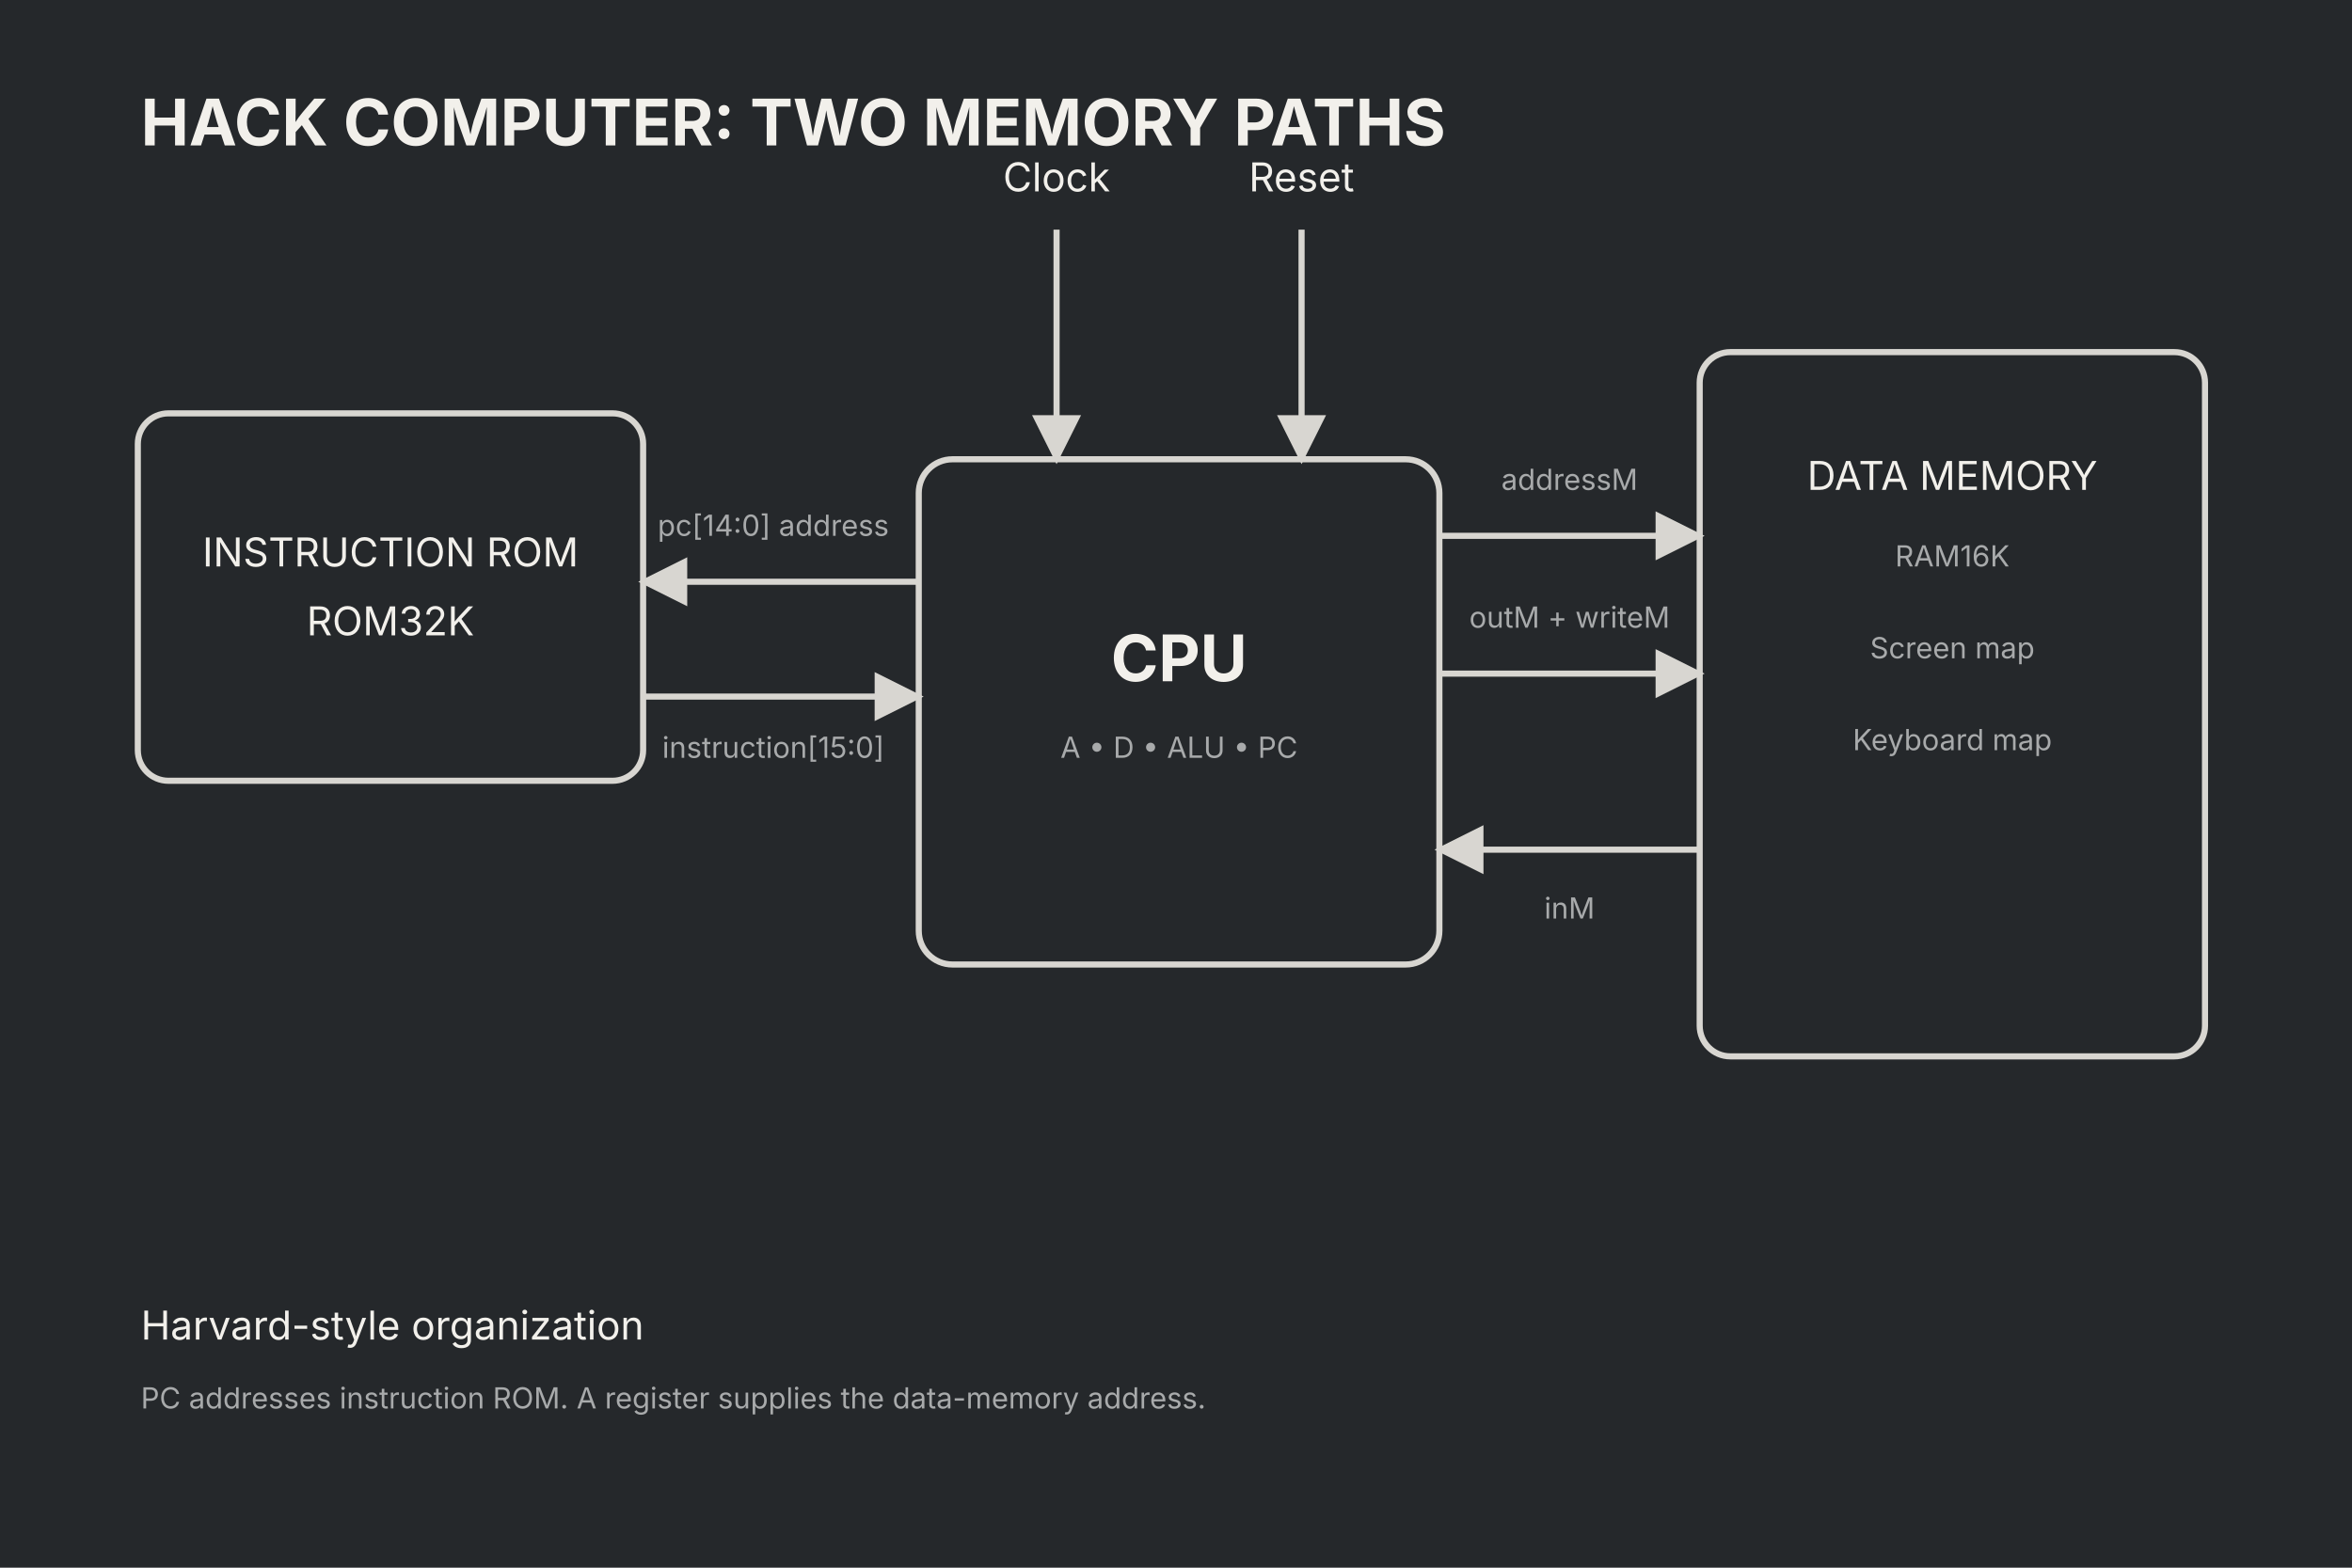
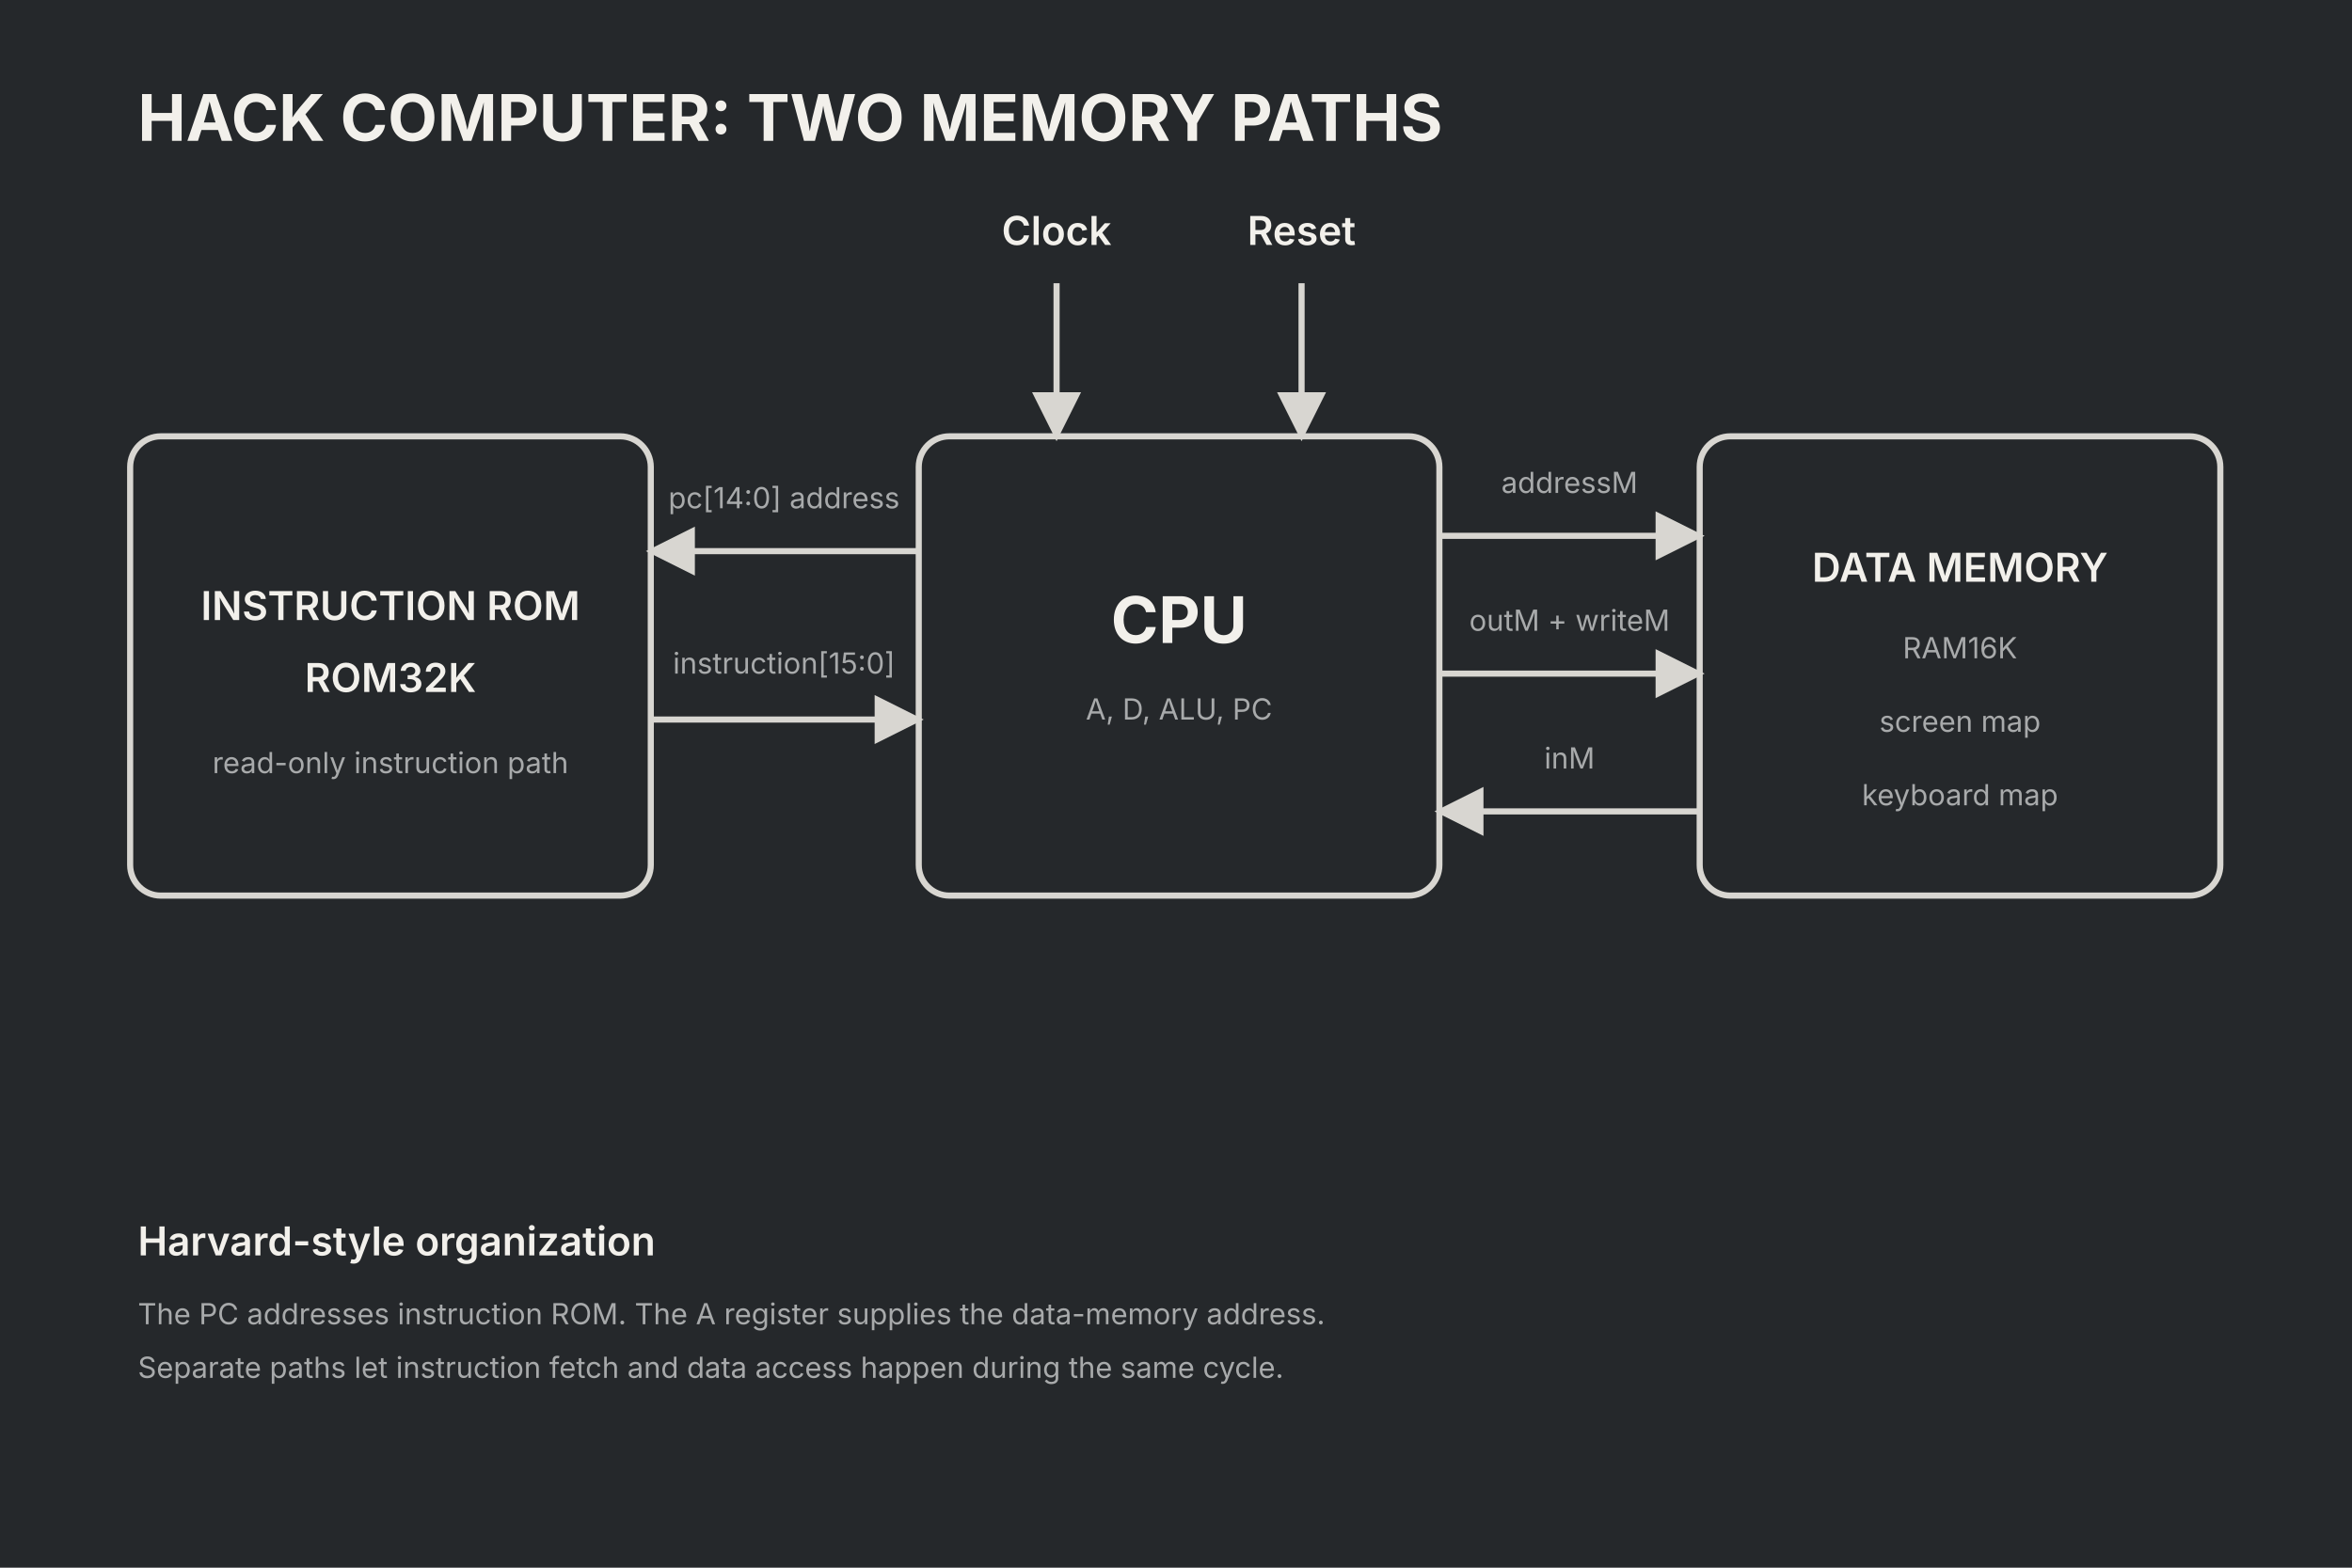
<svg xmlns="http://www.w3.org/2000/svg" viewBox="0 0 1536 1024" role="img" aria-labelledby="title desc">
  <defs>
-     <marker id="a" viewBox="0 0 10 10" refX="9" refY="5" markerWidth="8" markerHeight="8" orient="auto">
+     <marker id="arrow" viewBox="0 0 10 10" refX="9" refY="5" markerWidth="8" markerHeight="8" orient="auto">
      <path d="M0 0 10 5 0 10z" fill="#D8D6D1" />
    </marker>
-     <style>text{font-family:Inter,Arial,sans-serif;fill:#F2F0EB}.h{font-size:42px;font-weight:700}.l{font-size:26px}.s{font-size:19px;fill:#A8AAAB}.box{fill:none;stroke:#D8D6D1;stroke-width:4}.line{fill:none;stroke:#D8D6D1;stroke-width:4;marker-end:url(#a)}</style>
+     <style>
+       text{font-family:Inter,Arial,sans-serif;fill:#F2F0EB}
+       .h{font-size:42px;font-weight:700}
+       .l{font-size:26px;font-weight:600}
+       .s{font-size:19px;fill:#A8AAAB}
+       .box{fill:none;stroke:#D8D6D1;stroke-width:4}
+       .line{fill:none;stroke:#D8D6D1;stroke-width:4;marker-end:url(#arrow)}
+     </style>
  </defs>
  <rect width="1536" height="1024" fill="#25282B" />
-   <text x="92" y="95" class="h">HACK COMPUTER: TWO MEMORY PATHS</text>
-   <rect x="600" y="300" width="340" height="330" rx="22" class="box" />
-   <text x="770" y="445" text-anchor="middle" class="h">CPU</text>
-   <text x="770" y="495" text-anchor="middle" class="s">A • D • ALU • PC</text>
-   <rect x="90" y="270" width="330" height="240" rx="20" class="box" />
-   <text x="255" y="370" text-anchor="middle" class="l">INSTRUCTION ROM</text>
-   <text x="255" y="415" text-anchor="middle" class="l">ROM32K</text>
-   <rect x="1110" y="230" width="330" height="460" rx="20" class="box" />
-   <text x="1275" y="320" text-anchor="middle" class="l">DATA MEMORY</text>
-   <text x="1275" y="370" text-anchor="middle" class="s">RAM16K</text>
-   <text x="1275" y="430" text-anchor="middle" class="s">Screen map</text>
-   <text x="1275" y="490" text-anchor="middle" class="s">Keyboard map</text>
-   <path d="M600 380H420" class="line" />
-   <text x="505" y="350" text-anchor="middle" class="s">pc[14:0] address</text>
-   <path d="M420 455H600" class="line" />
-   <text x="505" y="495" text-anchor="middle" class="s">instruction[15:0]</text>
+   <text x="90" y="92" class="h">HACK COMPUTER: TWO MEMORY PATHS</text>
+   <rect x="85" y="285" width="340" height="300" rx="20" class="box" />
+   <text x="255" y="405" text-anchor="middle" class="l">INSTRUCTION ROM</text>
+   <text x="255" y="452" text-anchor="middle" class="l">ROM32K</text>
+   <text x="255" y="505" text-anchor="middle" class="s">read-only instruction path</text>
+   <rect x="600" y="285" width="340" height="300" rx="20" class="box" />
+   <text x="770" y="420" text-anchor="middle" class="h">CPU</text>
+   <text x="770" y="470" text-anchor="middle" class="s">A, D, ALU, PC</text>
+   <rect x="1110" y="285" width="340" height="300" rx="20" class="box" />
+   <text x="1280" y="380" text-anchor="middle" class="l">DATA MEMORY</text>
+   <text x="1280" y="430" text-anchor="middle" class="s">RAM16K</text>
+   <text x="1280" y="478" text-anchor="middle" class="s">screen map</text>
+   <text x="1280" y="526" text-anchor="middle" class="s">keyboard map</text>
+   <text x="512" y="332" text-anchor="middle" class="s">pc[14:0] address</text>
+   <path d="M600 360H425" class="line" />
+   <text x="512" y="440" text-anchor="middle" class="s">instruction[15:0]</text>
+   <path d="M425 470H600" class="line" />
+   <text x="1025" y="322" text-anchor="middle" class="s">addressM</text>
  <path d="M940 350H1110" class="line" />
-   <text x="1025" y="320" text-anchor="middle" class="s">addressM</text>
+   <text x="1025" y="412" text-anchor="middle" class="s">outM + writeM</text>
  <path d="M940 440H1110" class="line" />
-   <text x="1025" y="410" text-anchor="middle" class="s">outM + writeM</text>
-   <path d="M1110 555H940" class="line" />
-   <text x="1025" y="600" text-anchor="middle" class="s">inM</text>
-   <path d="M690 150V300" class="line" />
-   <path d="M850 150V300" class="line" />
-   <text x="690" y="125" text-anchor="middle" class="l">Clock</text>
-   <text x="850" y="125" text-anchor="middle" class="l">Reset</text>
-   <text x="92" y="875" class="l">Harvard-style organization</text>
-   <text x="92" y="920" class="s">PC addresses instruction ROM. A register supplies the data-memory address.</text>
+   <text x="1025" y="502" text-anchor="middle" class="s">inM</text>
+   <path d="M1110 530H940" class="line" />
+   <text x="690" y="160" text-anchor="middle" class="l">Clock</text>
+   <path d="M690 185V285" class="line" />
+   <text x="850" y="160" text-anchor="middle" class="l">Reset</text>
+   <path d="M850 185V285" class="line" />
+   <text x="90" y="820" class="l">Harvard-style organization</text>
+   <text x="90" y="865" class="s">The PC addresses instruction ROM. The A register supplies the data-memory address.</text>
+   <text x="90" y="900" class="s">Separate paths let instruction fetch and data access happen during the same cycle.</text>
</svg>
